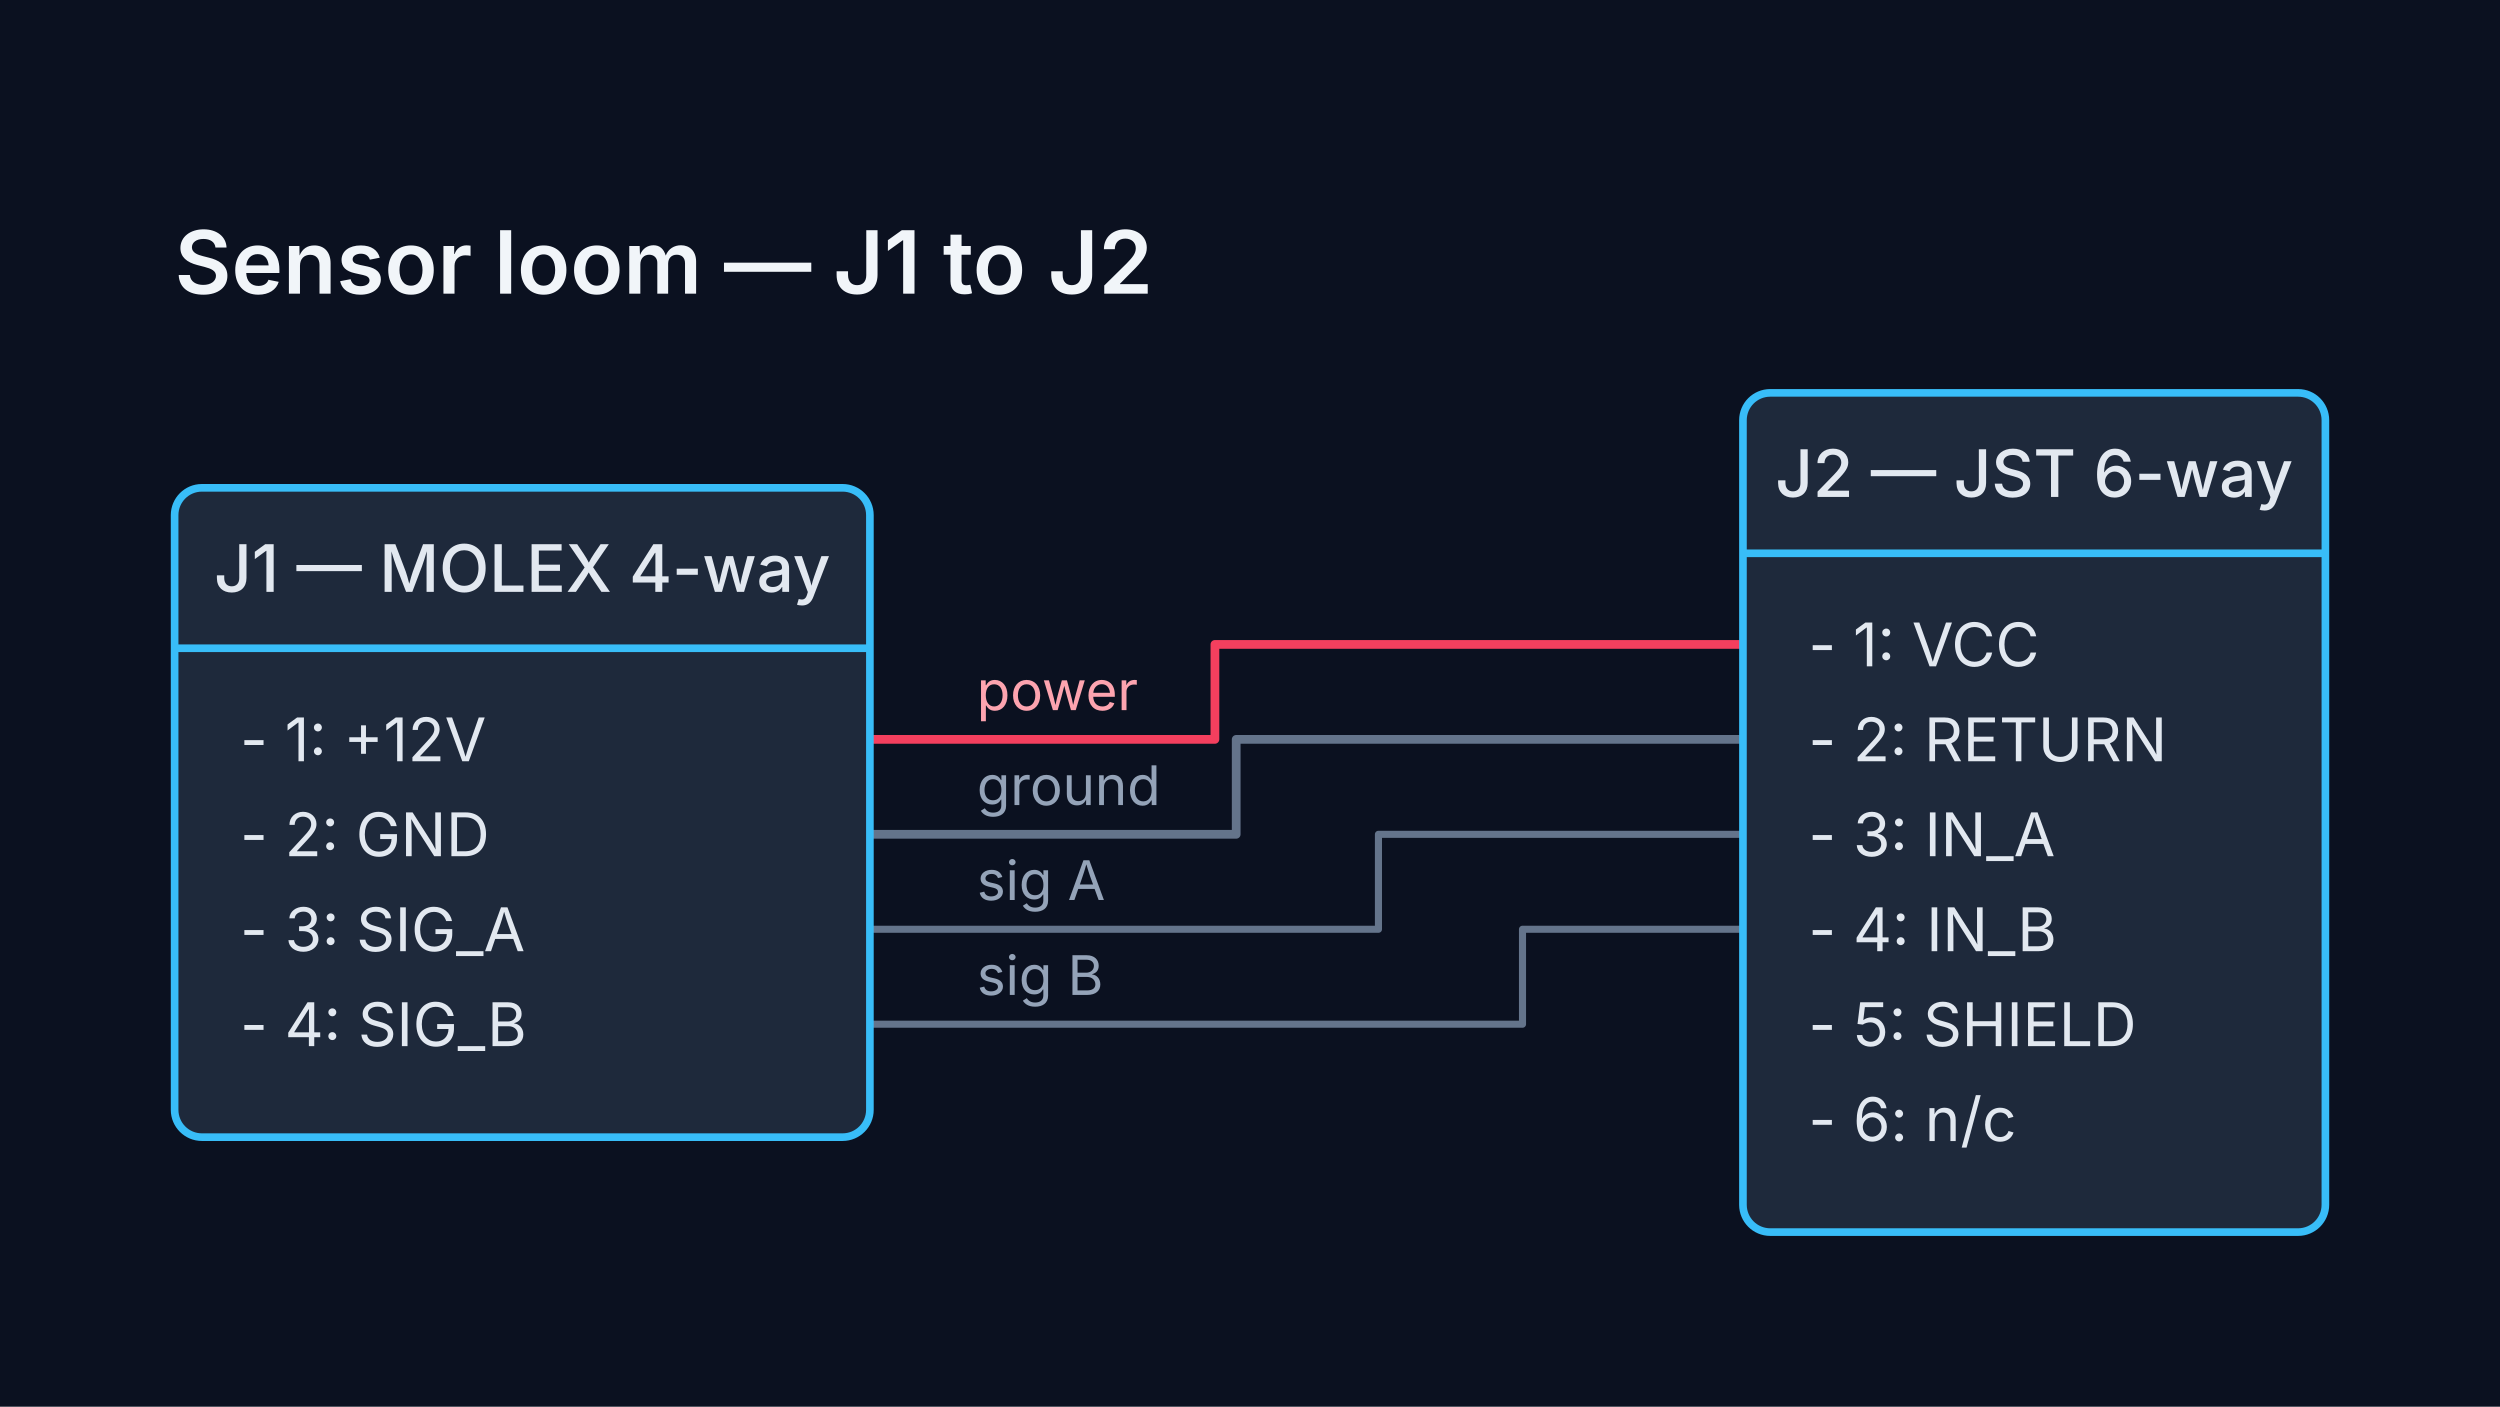
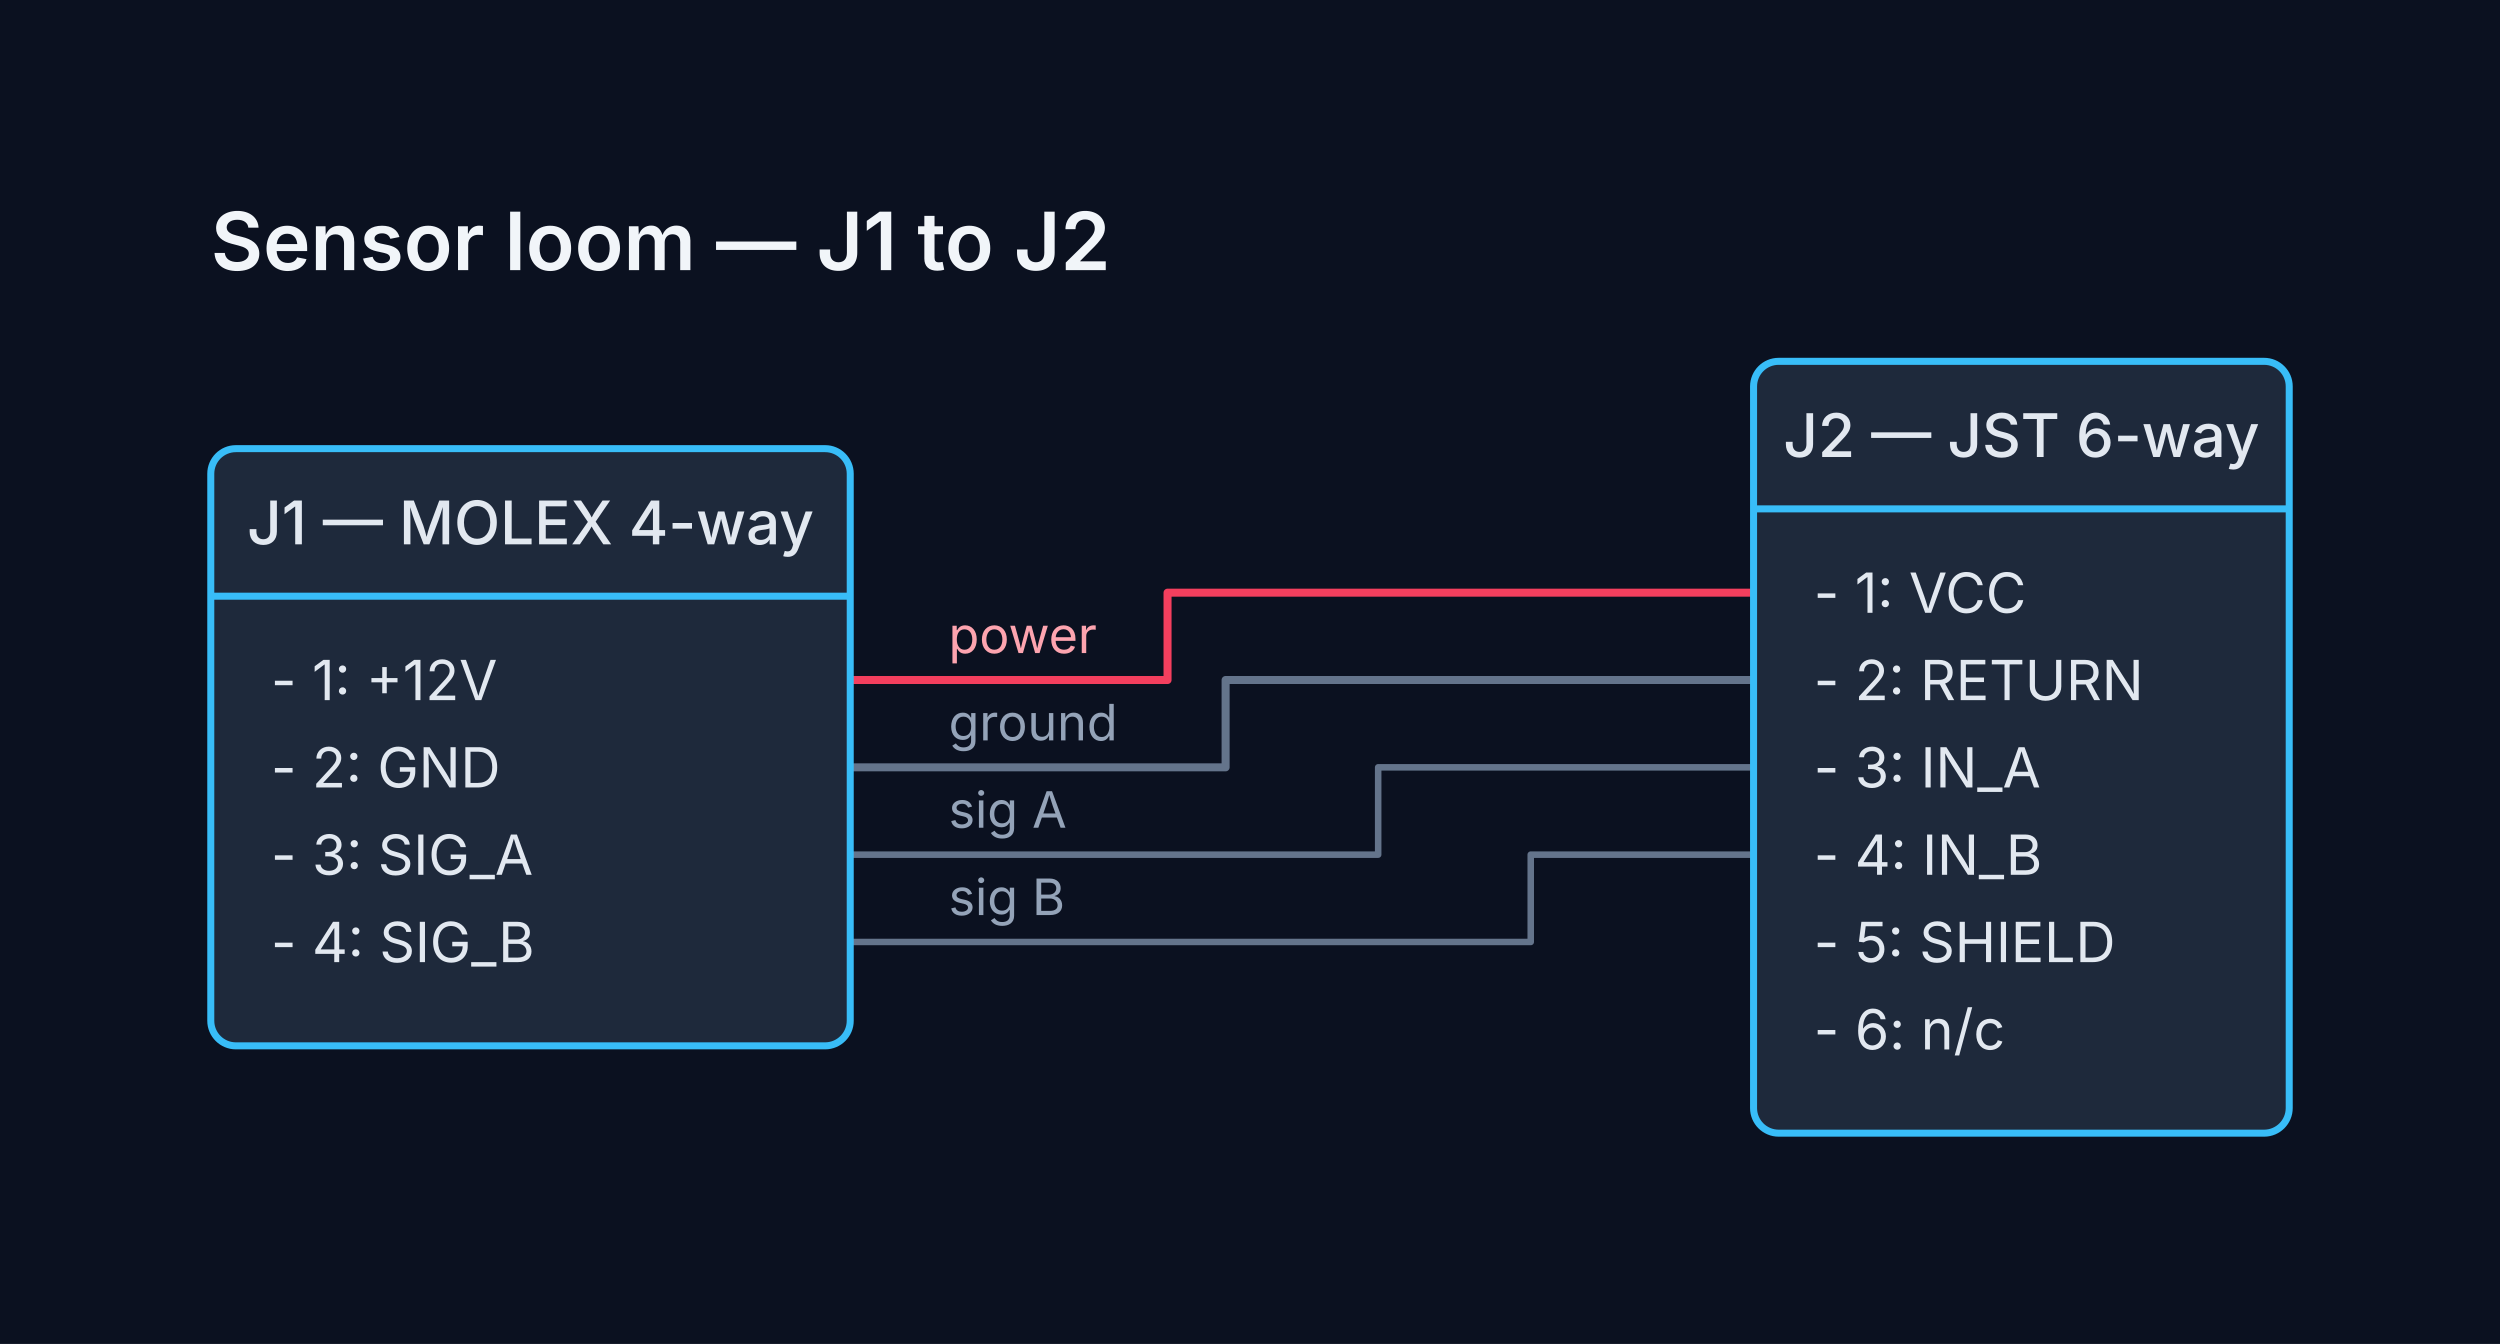
- <svg xmlns="http://www.w3.org/2000/svg" width="458.16" height="257.8" viewBox="0 0 458.16 257.8" role="img" aria-label="Sensor loom — J1 to J2">
-   <rect x="0" y="0" width="458.16" height="257.8" fill="#0b1120" />
-   <g transform="translate(32,89.4)">
-     <polyline points="127.42,46.1 141.42,46.1 190.65,46.1 190.65,28.7 273.42,28.7 287.42,28.7" fill="none" stroke="#f43f5e" stroke-width="1.6" stroke-linejoin="round" stroke-linecap="round" />
-     <polyline points="127.42,63.5 141.42,63.5 194.55,63.5 194.55,46.1 273.42,46.1 287.42,46.1" fill="none" stroke="#64748b" stroke-width="1.6" stroke-linejoin="round" stroke-linecap="round" stroke-dasharray="dashed" />
-     <polyline points="127.42,80.9 141.42,80.9 220.62,80.9 220.62,63.5 273.42,63.5 287.42,63.5" fill="none" stroke="#64748b" stroke-width="1.3" stroke-linejoin="round" stroke-linecap="round" />
-     <polyline points="127.42,98.3 141.42,98.3 247.02,98.3 247.02,80.9 273.42,80.9 287.42,80.9" fill="none" stroke="#64748b" stroke-width="1.3" stroke-linejoin="round" stroke-linecap="round" />
+ <svg xmlns="http://www.w3.org/2000/svg" width="498.16" height="267.8" viewBox="0 0 498.16 267.8" role="img" aria-label="Sensor loom — J1 to J2">
+   <rect x="0" y="0" width="498.16" height="267.8" fill="#0b1120" />
+   <g transform="translate(42,89.4)">
+     <polyline points="127.42,46.1 141.42,46.1 190.65,46.1 190.65,28.7 293.42,28.7 307.42,28.7" fill="none" stroke="#f43f5e" stroke-width="1.6" stroke-linejoin="round" stroke-linecap="round" />
+     <polyline points="127.42,63.5 141.42,63.5 202.22,63.5 202.22,46.1 293.42,46.1 307.42,46.1" fill="none" stroke="#64748b" stroke-width="1.6" stroke-linejoin="round" stroke-linecap="round" stroke-dasharray="dashed" />
+     <polyline points="127.42,80.9 141.42,80.9 232.62,80.9 232.62,63.5 293.42,63.5 307.42,63.5" fill="none" stroke="#64748b" stroke-width="1.3" stroke-linejoin="round" stroke-linecap="round" />
+     <polyline points="127.42,98.3 141.42,98.3 263.02,98.3 263.02,80.9 293.42,80.9 307.42,80.9" fill="none" stroke="#64748b" stroke-width="1.3" stroke-linejoin="round" stroke-linecap="round" />
    <rect x="0" y="0" width="127.42" height="119" rx="5" fill="#1e293b" stroke="#38bdf8" stroke-width="1.4" />
-     <rect x="287.42" y="-17.4" width="106.74" height="153.8" rx="5" fill="#1e293b" stroke="#38bdf8" stroke-width="1.4" />
+     <rect x="307.42" y="-17.4" width="106.74" height="153.8" rx="5" fill="#1e293b" stroke="#38bdf8" stroke-width="1.4" />
    <rect x="0" y="28.7" width="127.42" height="1.4" rx="0" fill="#38bdf8" stroke="none" stroke-width="0" />
-     <rect x="287.42" y="11.3" width="106.74" height="1.4" rx="0" fill="#38bdf8" stroke="none" stroke-width="0" />
+     <rect x="307.42" y="11.3" width="106.74" height="1.4" rx="0" fill="#38bdf8" stroke="none" stroke-width="0" />
    <text x="63.71" y="14.7" text-anchor="middle" dominant-baseline="central" font-family="Inter, ui-sans-serif, system-ui, sans-serif" font-size="12" font-weight="500" fill="#e2e8f0">J1 — MOLEX 4-way</text>
    <text x="12" y="46.1" text-anchor="start" dominant-baseline="central" font-family="Inter, ui-sans-serif, system-ui, sans-serif" font-size="11.04" font-weight="400" fill="#e2e8f0">- 1: +12V</text>
    <text x="12" y="63.5" text-anchor="start" dominant-baseline="central" font-family="Inter, ui-sans-serif, system-ui, sans-serif" font-size="11.04" font-weight="400" fill="#e2e8f0">- 2: GND</text>
    <text x="12" y="80.9" text-anchor="start" dominant-baseline="central" font-family="Inter, ui-sans-serif, system-ui, sans-serif" font-size="11.04" font-weight="400" fill="#e2e8f0">- 3: SIG_A</text>
    <text x="12" y="98.3" text-anchor="start" dominant-baseline="central" font-family="Inter, ui-sans-serif, system-ui, sans-serif" font-size="11.04" font-weight="400" fill="#e2e8f0">- 4: SIG_B</text>
-     <text x="340.79" y="-2.7" text-anchor="middle" dominant-baseline="central" font-family="Inter, ui-sans-serif, system-ui, sans-serif" font-size="12" font-weight="500" fill="#e2e8f0">J2 — JST 6-way</text>
-     <text x="299.42" y="28.7" text-anchor="start" dominant-baseline="central" font-family="Inter, ui-sans-serif, system-ui, sans-serif" font-size="11.04" font-weight="400" fill="#e2e8f0">- 1: VCC</text>
-     <text x="299.42" y="46.1" text-anchor="start" dominant-baseline="central" font-family="Inter, ui-sans-serif, system-ui, sans-serif" font-size="11.04" font-weight="400" fill="#e2e8f0">- 2: RETURN</text>
-     <text x="299.42" y="63.5" text-anchor="start" dominant-baseline="central" font-family="Inter, ui-sans-serif, system-ui, sans-serif" font-size="11.04" font-weight="400" fill="#e2e8f0">- 3: IN_A</text>
-     <text x="299.42" y="80.9" text-anchor="start" dominant-baseline="central" font-family="Inter, ui-sans-serif, system-ui, sans-serif" font-size="11.04" font-weight="400" fill="#e2e8f0">- 4: IN_B</text>
-     <text x="299.42" y="98.3" text-anchor="start" dominant-baseline="central" font-family="Inter, ui-sans-serif, system-ui, sans-serif" font-size="11.04" font-weight="400" fill="#e2e8f0">- 5: SHIELD</text>
-     <text x="299.42" y="115.7" text-anchor="start" dominant-baseline="central" font-family="Inter, ui-sans-serif, system-ui, sans-serif" font-size="11.04" font-weight="400" fill="#e2e8f0">- 6: n/c</text>
+     <text x="360.79" y="-2.7" text-anchor="middle" dominant-baseline="central" font-family="Inter, ui-sans-serif, system-ui, sans-serif" font-size="12" font-weight="500" fill="#e2e8f0">J2 — JST 6-way</text>
+     <text x="319.42" y="28.7" text-anchor="start" dominant-baseline="central" font-family="Inter, ui-sans-serif, system-ui, sans-serif" font-size="11.04" font-weight="400" fill="#e2e8f0">- 1: VCC</text>
+     <text x="319.42" y="46.1" text-anchor="start" dominant-baseline="central" font-family="Inter, ui-sans-serif, system-ui, sans-serif" font-size="11.04" font-weight="400" fill="#e2e8f0">- 2: RETURN</text>
+     <text x="319.42" y="63.5" text-anchor="start" dominant-baseline="central" font-family="Inter, ui-sans-serif, system-ui, sans-serif" font-size="11.04" font-weight="400" fill="#e2e8f0">- 3: IN_A</text>
+     <text x="319.42" y="80.9" text-anchor="start" dominant-baseline="central" font-family="Inter, ui-sans-serif, system-ui, sans-serif" font-size="11.04" font-weight="400" fill="#e2e8f0">- 4: IN_B</text>
+     <text x="319.42" y="98.3" text-anchor="start" dominant-baseline="central" font-family="Inter, ui-sans-serif, system-ui, sans-serif" font-size="11.04" font-weight="400" fill="#e2e8f0">- 5: SHIELD</text>
+     <text x="319.42" y="115.7" text-anchor="start" dominant-baseline="central" font-family="Inter, ui-sans-serif, system-ui, sans-serif" font-size="11.04" font-weight="400" fill="#e2e8f0">- 6: n/c</text>
    <text x="147.02" y="37.1" text-anchor="start" dominant-baseline="central" font-family="Inter, ui-sans-serif, system-ui, sans-serif" font-size="10" font-weight="400" fill="#fda4af">power</text>
    <text x="147.02" y="54.5" text-anchor="start" dominant-baseline="central" font-family="Inter, ui-sans-serif, system-ui, sans-serif" font-size="10" font-weight="400" fill="#94a3b8">ground</text>
    <text x="147.02" y="71.9" text-anchor="start" dominant-baseline="central" font-family="Inter, ui-sans-serif, system-ui, sans-serif" font-size="10" font-weight="400" fill="#94a3b8">sig A</text>
    <text x="147.02" y="89.3" text-anchor="start" dominant-baseline="central" font-family="Inter, ui-sans-serif, system-ui, sans-serif" font-size="10" font-weight="400" fill="#94a3b8">sig B</text>
    <text x="0" y="-41.4" text-anchor="start" dominant-baseline="central" font-family="Inter, ui-sans-serif, system-ui, sans-serif" font-size="16" font-weight="600" fill="#f1f5f9">Sensor loom — J1 to J2</text>
  </g>
</svg>
